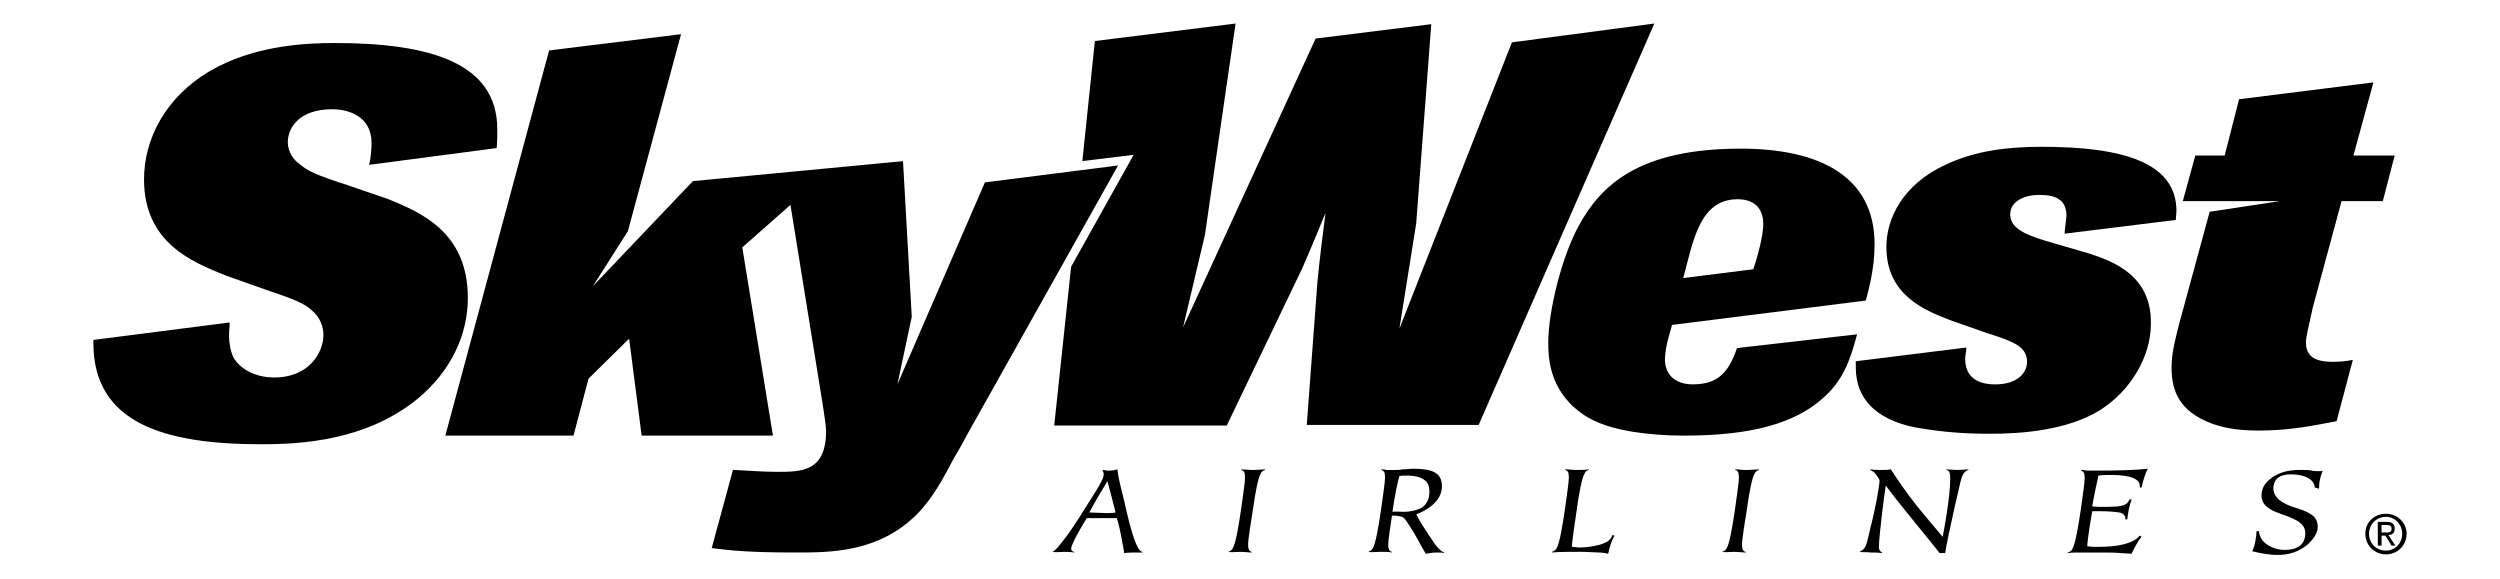
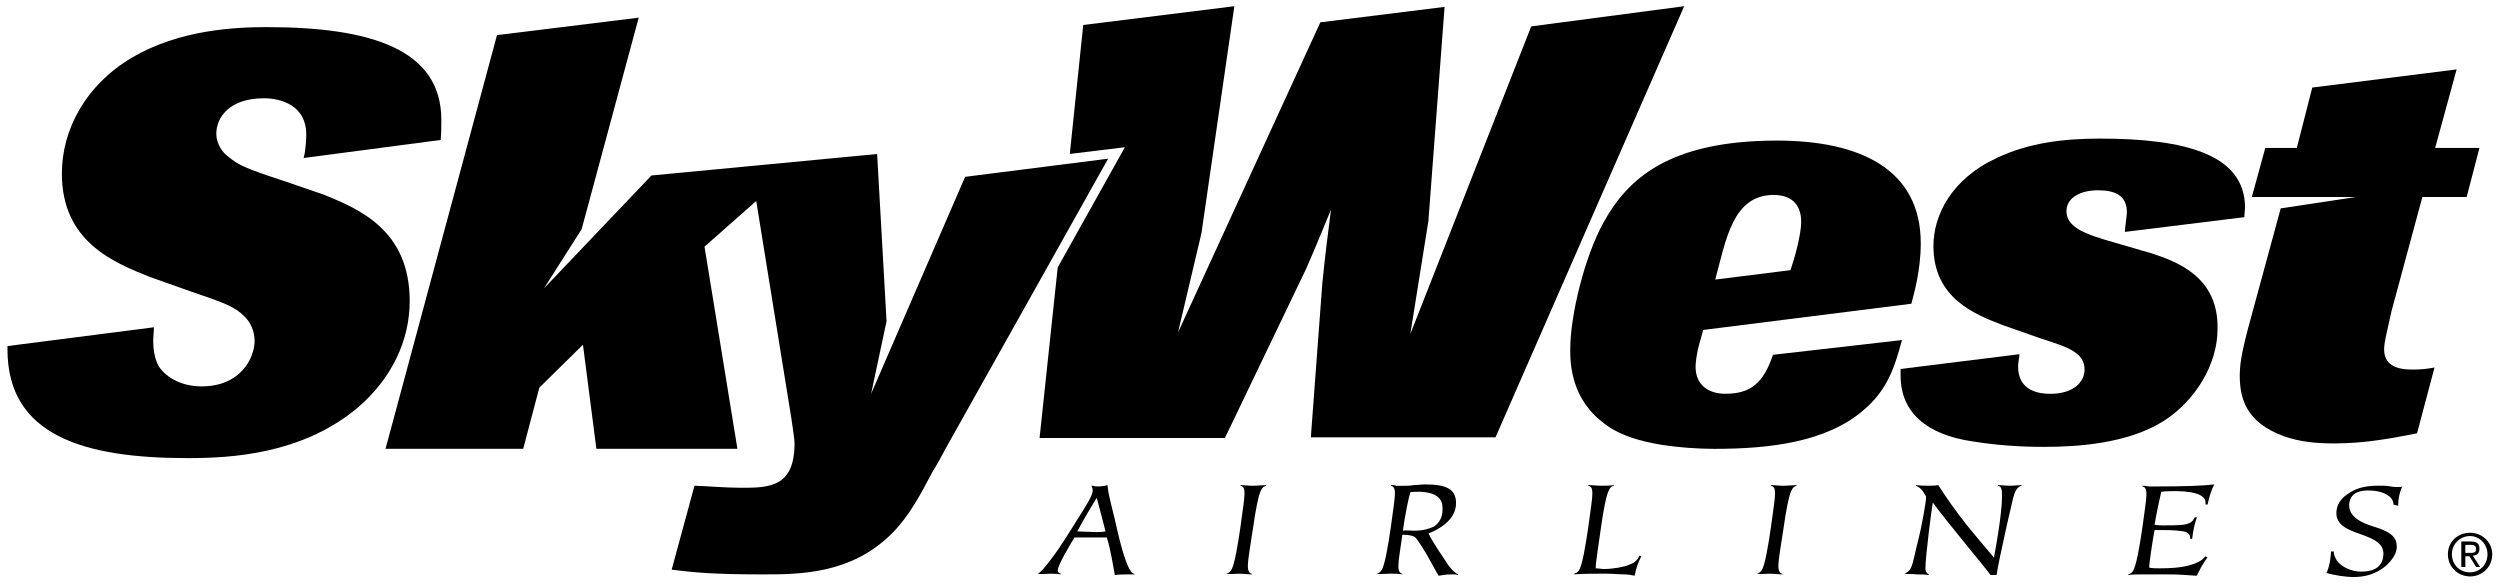
- <svg xmlns="http://www.w3.org/2000/svg" version="1.1" id="Layer_1" x="0px" y="0px" viewBox="-20.67 191.97 553.35 128.06" style="enable-background:new 0 0 512 512;" xml:space="preserve">
+ <svg xmlns="http://www.w3.org/2000/svg" version="1.1" id="Layer_1" x="0px" y="0px" viewBox="-1.541 195.901 515.147 120.211" style="enable-background:new 0 0 512 512;" xml:space="preserve">
  <style type="text/css">
	.st0{fill:#000000;}
</style>
  <g id="XMLID_1_">
    <path id="path14717" class="st0" d="M61.02,228.46c0.42-1.38,0.55-4.01,0.55-4.84c0-5.95-5.12-7.47-8.72-7.47   c-7.2,0-9.82,4.01-9.82,7.33c0,2.08,1.38,4.01,2.49,4.7c1.94,1.66,3.32,2.35,10.93,4.84l8.86,3.04c7.06,2.91,17.57,7.2,17.57,21.86   c0,8.03-3.6,16.05-11.07,22.28c-11.35,9.27-25.6,10.1-34.59,10.1C15.64,290.32,0,285.61,0,267.9v-0.69l30.17-3.87   c0,1.11-0.14,1.66-0.14,2.91c0,1.66,0.28,3.32,0.97,4.84c1.25,2.21,4.43,4.43,8.99,4.43c8.03,0,10.93-5.81,10.93-9.41   c0-2.08-0.97-4.01-2.21-5.12c-1.94-1.94-4.29-2.77-10.79-4.98l-8.58-3.04c-7.61-3.04-18.13-7.33-18.13-21.31   c0-8.86,4.7-18.13,14.53-23.94c9.69-5.67,21.03-6.23,27.68-6.23c21.17,0,35.98,4.43,35.98,19.1c0,1.25,0,2.77-0.14,4.15   L61.02,228.46z M132.7,232.06l-22.14,23.25l7.75-12.18l11.76-43.59l-29.2,3.6l-22.97,85.24h28.37l3.32-12.59l8.99-8.86l2.77,21.45   h29.06l-6.78-41.65l10.66-9.41l7.2,44.56c0.14,1.11,0.69,4.29,0.69,5.4c0,9.13-5.4,9.13-11.07,9.13c-3.32,0-8.16-0.42-9.55-0.42   l-4.7,17.3c4.43,0.55,8.44,0.97,18.68,0.97c7.61,0,18.27,0,26.71-8.44c3.6-3.6,5.95-8.16,8.3-12.59c1.11-1.8,2.08-3.6,3.04-5.4   l33.21-59.23l-29.47,3.74l-19.37,44.7l3.18-14.94l-1.94-34.46L132.7,232.06L132.7,232.06z" />
    <path id="path14719" class="st0" d="M497.61,236.49h9.13l2.63-10.1h-9.13l4.43-16.19l-29.75,3.74l-3.18,12.45h-6.5l-2.77,10.1   h21.45l-15.5,2.35l-6.78,24.91c-0.83,3.32-1.66,6.37-1.66,9.55c0,4.98,1.52,9.69,8.99,12.45c3.46,1.25,6.92,1.52,10.52,1.52   c6.5,0,12.04-1.11,17.02-2.08l3.6-13.56c-1.52,0.28-2.77,0.42-4.29,0.42c-1.8,0-6.09,0-6.09-4.15c0-1.38,0.42-2.91,1.52-7.89   L497.61,236.49L497.61,236.49z" />
    <path id="path14721" class="st0" d="M313.98,201.34l-24.91,63.38l3.74-23.39v-0.14l3.32-43.87l-25.6,3.18l-29.34,63.93l4.84-20.48   l6.78-46.77l-31.14,3.87l-2.77,26.57l11.35-1.38l-13.84,24.77l-3.74,35.15h38.19l16.74-34.87c2.35-5.4,3.04-7.2,5.12-12.18   c-0.83,6.64-1.11,8.44-1.8,15.36l-2.35,31.55h38.05l38.88-88.84L313.98,201.34z" />
    <path id="path14723" class="st0" d="M441.84,248.11l-7.61-2.21c-5.81-1.66-9.96-3.04-9.96-6.5c0-2.77,2.91-4.29,6.5-4.29   c3.6,0,5.95,1.11,5.95,4.57c0,0.55-0.42,3.46-0.42,4.01l24.63-3.04c0-0.83,0.14-1.52,0.14-1.94c0-10.93-12.18-14.25-29.89-14.25   c-7.33,0-14.67,0.83-21.31,4.01c-9.27,4.29-13.01,11.76-13.01,18.13c0,10.79,8.58,14.11,14.39,16.33l7.89,2.77   c5.67,1.8,8.86,2.91,8.86,6.37c0,2.49-2.21,4.98-7.06,4.98c-2.08,0-6.64-0.42-6.64-5.67c0-0.69,0.28-1.94,0.28-2.49l-24.49,3.04   c0,0.42,0,0.97,0,1.38c0,7.47,5.26,12.18,14.94,13.56c6.78,1.11,12.73,1.11,14.81,1.11c6.78,0,17.02-0.69,24.35-5.26   c6.78-4.29,11.21-11.9,11.21-18.96C455.68,252.82,446.82,249.77,441.84,248.11" />
    <path id="path14725" class="st0" d="M363.8,269.01c-1.94,5.67-4.43,8.03-9.82,8.03c-3.87,0-6.5-2.21-6.09-6.37   c0.28-2.91,0.97-4.57,1.52-6.78l42.9-5.4c0.55-2.08,1.94-6.92,1.94-12.45c0-15.22-12.45-21.17-29.61-21.17   c-22.28,0-30.86,7.89-35.84,17.02c-3.74,6.78-6.78,18.82-6.78,26.02c0,2.91,0.14,10.38,7.33,15.5c3.18,2.35,7.33,3.46,11.49,4.15   c3.6,0.55,7.33,0.83,10.93,0.83c11.35,0,22.97-1.38,30.58-7.89c4.98-4.15,6.5-8.86,8.03-14.53L363.8,269.01L363.8,269.01z    M363.94,236.07c3.32,0,5.67,1.66,5.67,5.54c0,2.63-1.38,7.61-2.21,9.96l-15.5,1.94C354.11,245.34,355.49,236.07,363.94,236.07" />
    <path id="path14727" class="st0" d="M502.87,310.11c0-2.63,2.08-4.43,4.57-4.43c2.49,0,4.57,1.94,4.57,4.43   c0,2.63-2.08,4.57-4.57,4.57C504.94,314.67,502.87,312.74,502.87,310.11 M507.43,313.84c2.08,0,3.6-1.66,3.6-3.74   c0-2.08-1.66-3.74-3.6-3.74c-2.08,0-3.74,1.66-3.74,3.74C503.7,312.32,505.36,313.84,507.43,313.84 M506.46,312.74h-0.83v-5.26   h1.94c1.25,0,1.8,0.42,1.8,1.52c0,0.97-0.55,1.38-1.38,1.38l1.52,2.35h-0.83l-1.38-2.21h-0.83V312.74z M507.43,309.83   c0.69,0,1.25,0,1.25-0.83c0-0.69-0.55-0.83-1.11-0.83h-1.11v1.66H507.43L507.43,309.83z" />
    <path id="path14743" class="st0" d="M491.66,299.87c0-1.66-2.08-2.91-5.26-2.91c-1.25,0-2.21,0.28-2.77,0.69   c-0.97,0.69-1.11,1.94-1.11,2.35c0,2.35,2.35,3.6,5.12,4.43c3.74,1.11,4.7,2.35,4.7,4.15c0,1.38-0.97,2.77-2.35,4.01   c-2.08,1.66-4.29,2.21-6.5,2.21c-1.94,0-4.15-0.42-5.67-0.83c0.55-0.83,0.97-3.32,0.97-4.43h0.55c0,0.69,0.28,1.25,0.69,1.94   c0.97,1.25,2.91,2.21,4.98,2.21c2.63,0,4.57-0.97,4.57-3.74c0-2.49-2.91-3.32-5.95-4.43c-1.8-0.69-3.74-1.66-3.74-3.87   c0-1.66,0.83-2.91,2.21-3.87c1.52-1.11,3.32-1.8,6.37-1.8c0.97,0,1.8,0,2.49,0.14c0.69,0.14,1.25,0.14,1.66,0.14   c0.28,0,0.69,0,0.83-0.14c-0.55,1.38-0.83,2.49-0.83,4.01L491.66,299.87L491.66,299.87z M453.33,310.8   c-0.83,0.97-1.66,2.63-2.21,3.74c-1.94-0.14-3.87-0.28-5.67-0.28c-1.94,0-3.87,0-5.81,0c-0.83,0-1.8,0-2.63,0.14v-0.14   c0.42-0.14,0.69-0.28,0.97-0.69c0.69-1.11,1.38-5.12,1.94-8.99c0.42-3.18,0.83-5.67,0.83-6.78c0-1.25-0.28-1.52-0.83-1.66v-0.14   c0.42,0,0.83,0,1.25,0.14c0.42,0,0.83,0,1.38,0c6.23,0,9.82-0.14,12.18-0.42c-0.55,0.97-1.11,2.77-1.38,4.15h-0.42   c0-0.55,0.14-1.25-1.11-1.94c-0.97-0.55-3.04-0.83-4.84-0.83c-1.11,0-2.21,0-3.18,0.14c-0.28,1.11-1.11,5.12-1.38,6.78   c0.55,0.14,1.25,0.14,1.8,0.14c2.91,0,4.57,0,5.54-0.55c0.55-0.28,0.69-0.69,0.97-1.11h0.42c-0.55,1.52-0.83,3.04-0.97,4.43h-0.42   c0-0.14,0-0.28,0-0.28c0-0.42-0.28-0.83-0.83-1.11c-0.69-0.28-3.04-0.42-4.7-0.42c-0.69,0-1.52,0-1.8,0   c-0.28,1.38-1.11,6.64-1.11,7.75c0.69,0.14,1.52,0.14,2.08,0.14c2.49,0,4.29-0.14,5.95-0.55c2.49-0.69,2.91-1.25,3.6-1.94   L453.33,310.8L453.33,310.8z M390.92,314.12c0.42-0.28,0.97-0.42,1.38-1.38c0.42-0.97,0.69-2.63,1.11-4.29   c1.11-4.15,1.94-9.27,1.94-10.1c0-0.28-0.28-0.55-0.69-1.25c-0.55-0.69-0.83-0.83-1.38-1.11v-0.14c0.83,0.14,2.08,0.14,2.49,0.14   c0.69,0,1.52,0,2.08-0.14c1.8,2.77,3.32,4.98,5.81,8.16c1.94,2.35,3.87,4.7,5.67,6.78c0.28-1.38,1.66-8.99,1.66-12.59   c0-1.11,0-2.08-0.83-2.21v-0.14c0.42,0,1.66,0.14,2.49,0.14c0.83,0,2.08-0.14,2.35-0.14v0.14c-0.55,0.14-0.69,0.42-0.97,0.69   c-0.69,0.97-0.83,2.35-2.08,7.61c-0.97,4.29-1.94,8.99-2.08,10.1c-0.28,0-0.42,0-0.55,0c-0.28,0-0.42,0-0.69,0   c-1.52-2.08-8.99-10.93-11.9-14.94c-0.28,1.52-1.52,11.21-1.52,13.56c0,0.83,0.42,1.11,0.69,1.25v0.14   c-0.83-0.14-1.66-0.14-2.49-0.14C392.44,314.12,391.61,314.26,390.92,314.12L390.92,314.12L390.92,314.12z M360.48,314.12   c0.42-0.14,0.69-0.28,0.97-0.69c0.69-0.97,1.38-5.12,1.94-8.99c0.42-3.18,0.83-5.67,0.83-6.78c0-1.25-0.28-1.52-0.83-1.66v-0.14   c0.83,0,1.52,0.14,2.63,0.14c0.69,0,1.94-0.14,2.63-0.14v0.14c-0.42,0.14-0.69,0.28-0.97,0.83c-0.55,0.83-1.25,4.57-1.66,7.61   c-0.55,3.74-1.11,6.64-1.11,8.16c0,1.25,0.55,1.52,0.83,1.52v0.14c-0.83,0-1.52-0.14-2.63-0.14   C362.14,314.12,361.31,314.26,360.48,314.12L360.48,314.12L360.48,314.12z M336.67,310.52c-0.69,1.25-1.11,2.63-1.38,4.01   c-0.69-0.14-1.38-0.28-2.35-0.28s-2.08-0.14-3.87-0.14c-2.08,0-4.29,0-6.23,0.14v-0.14c0.42-0.14,0.69-0.28,0.97-0.69   c0.69-0.97,1.38-5.12,1.94-8.99c0.42-3.18,0.83-5.67,0.83-6.78c0-1.25-0.28-1.52-0.83-1.66v-0.14c0.83,0,1.52,0.14,2.63,0.14   c0.69,0,1.94,0,2.63-0.14v0.14c-0.55,0.14-0.69,0.28-0.97,0.83c-0.55,0.83-1.25,4.57-1.66,7.61c-0.55,4.01-1.11,7.2-1.11,8.58   c0.55,0,1.11,0.14,1.66,0.14c1.94,0,4.15-0.42,5.12-0.83c0.69-0.28,1.66-0.55,2.21-1.94L336.67,310.52z M282.15,314.12   c0.42-0.14,0.69-0.28,0.97-0.69c0.69-0.97,1.38-5.12,1.94-8.99c0.42-3.18,0.83-5.67,0.83-6.78c0-1.25-0.28-1.52-0.83-1.66v-0.14   c0.42,0,0.83,0,1.11,0.14c0.42,0,0.97,0,1.52,0c0.69,0,1.38,0,2.08-0.14c0.83,0,1.52-0.14,2.35-0.14c4.15,0,6.37,0.83,6.37,3.87   c0,3.6-3.87,5.54-5.67,6.23c0.83,1.8,3.32,5.4,4.15,6.64c0.55,0.69,1.11,1.38,1.94,1.8v0.14c-0.14,0-0.42-0.14-0.69-0.14   s-0.55,0-0.83,0c-0.83,0-1.66,0.14-2.49,0.28c-1.25-2.08-2.21-4.15-3.6-6.23c-0.55-0.83-0.97-1.52-1.38-1.8   c-0.69-0.42-2.21-0.42-2.49-0.42c-0.42,3.04-0.83,5.26-0.83,6.5c0,1.25,0.55,1.52,0.83,1.52v0.14c-0.83-0.14-1.52-0.14-2.63-0.14   C283.81,314.12,282.98,314.26,282.15,314.12L282.15,314.12L282.15,314.12z M289.9,305.26c1.8,0,3.04-0.42,4.01-0.83   c1.25-0.83,1.8-2.08,1.8-3.6c0-0.97-0.14-1.94-1.11-2.63c-0.83-0.69-2.49-0.97-3.6-0.97c-0.83,0-1.66,0-1.94,0.14   c-0.28,0.83-1.11,4.7-1.52,7.89C288.24,305.12,289.07,305.26,289.9,305.26 M251.16,314.12c0.42-0.14,0.69-0.28,0.97-0.69   c0.69-0.97,1.38-5.12,1.94-8.99c0.42-3.18,0.83-5.67,0.83-6.78c0-1.25-0.28-1.52-0.83-1.66v-0.14c0.83,0,1.52,0.14,2.63,0.14   c0.69,0,1.94-0.14,2.63-0.14v0.14c-0.42,0.14-0.69,0.28-0.97,0.83c-0.55,0.83-1.25,4.57-1.66,7.61c-0.55,3.74-1.11,6.64-1.11,8.16   c0,1.25,0.55,1.52,0.83,1.52v0.14c-0.83,0-1.52-0.14-2.63-0.14C252.82,314.12,251.99,314.26,251.16,314.12L251.16,314.12   L251.16,314.12z M212.27,314.12c0.69-0.28,1.52-1.38,2.49-2.63c2.21-2.77,4.84-7.2,7.2-10.93c0.83-1.38,1.66-2.77,1.66-3.6   c0-0.42-0.14-0.69-0.28-0.97c0.28,0,0.55,0,0.83,0.14c0.28,0,0.55,0,0.69,0c0.83,0,1.38-0.14,1.8-0.28   c0.28,2.77,1.11,4.98,2.08,9.55c1.11,4.7,2.35,8.72,3.46,8.72v0.14h-1.11c-0.28,0-2.35,0-2.91,0.14c-0.28-1.38-0.83-5.26-1.66-7.75   c-0.42,0-2.21,0-3.18,0c-0.28,0-2.35,0-3.46,0c-0.55,0.83-3.46,5.67-3.46,6.78c0,0.55,0.55,0.69,0.69,0.69v0.14   c-0.83-0.14-2.08-0.14-2.35-0.14C214.21,314.12,212.96,314.26,212.27,314.12L212.27,314.12z M224.45,298.48   c-0.69,1.11-2.63,4.29-4.01,6.92c0.55,0,3.18,0.14,3.74,0.14c0.42,0,1.52,0,2.08-0.14C225.97,304.29,224.86,299.87,224.45,298.48" />
  </g>
</svg>
